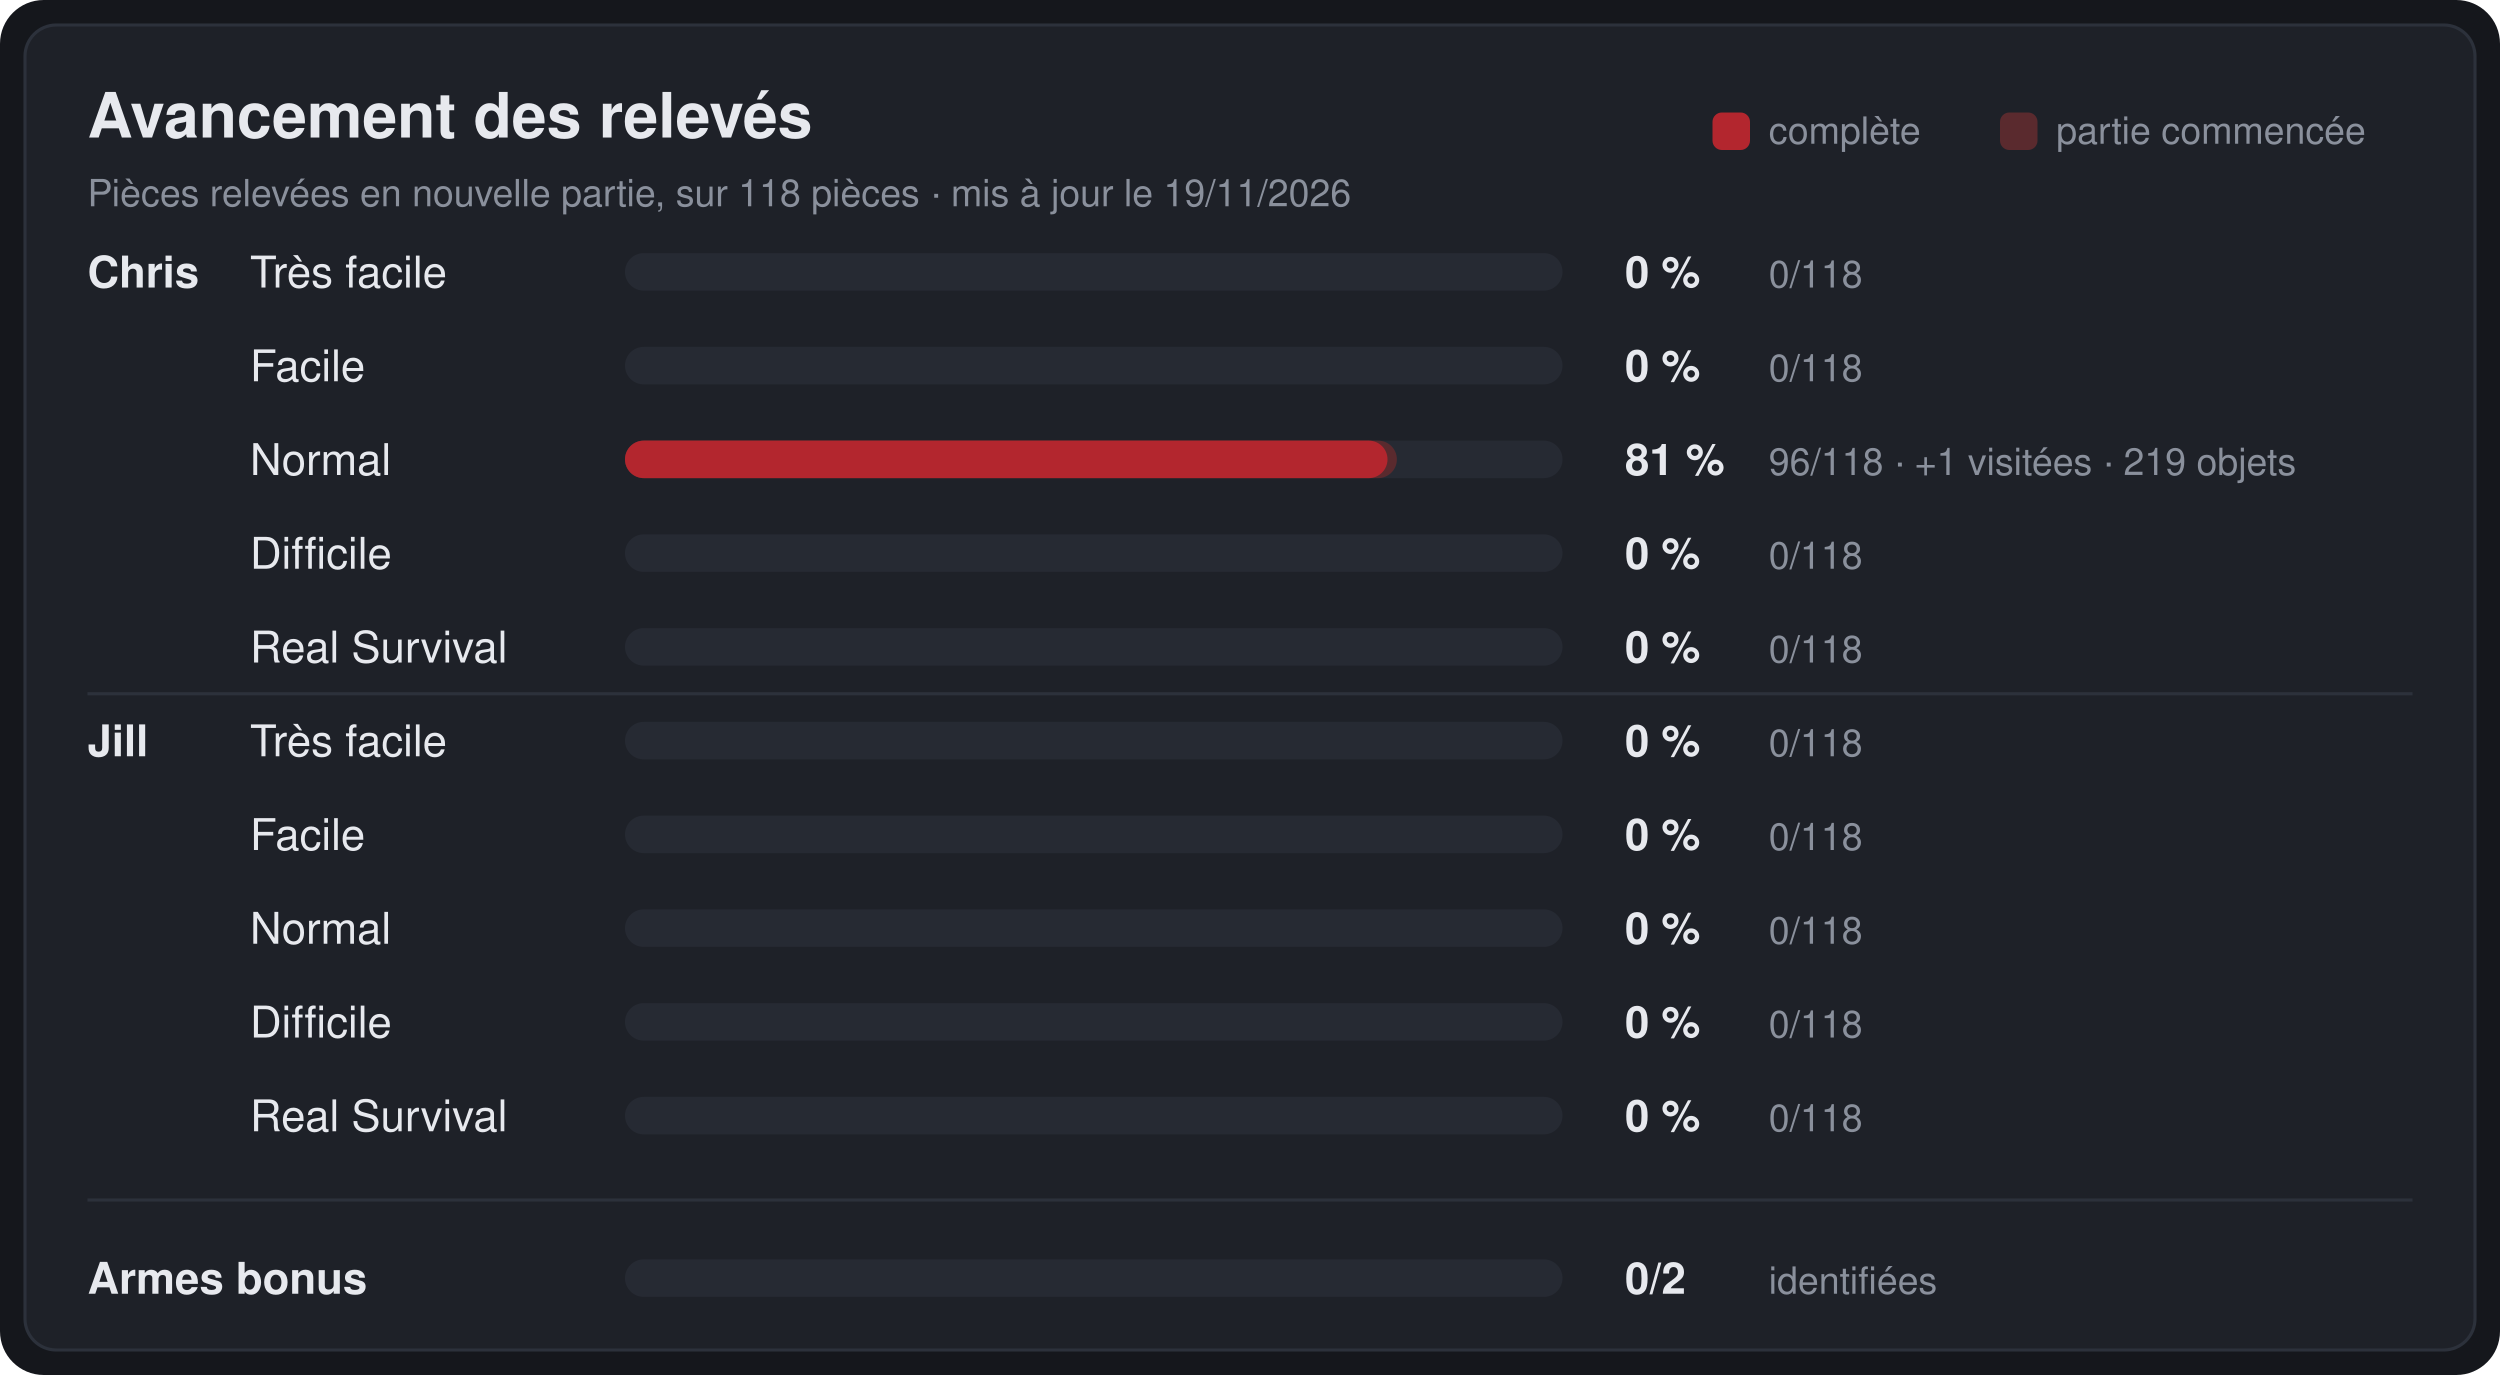
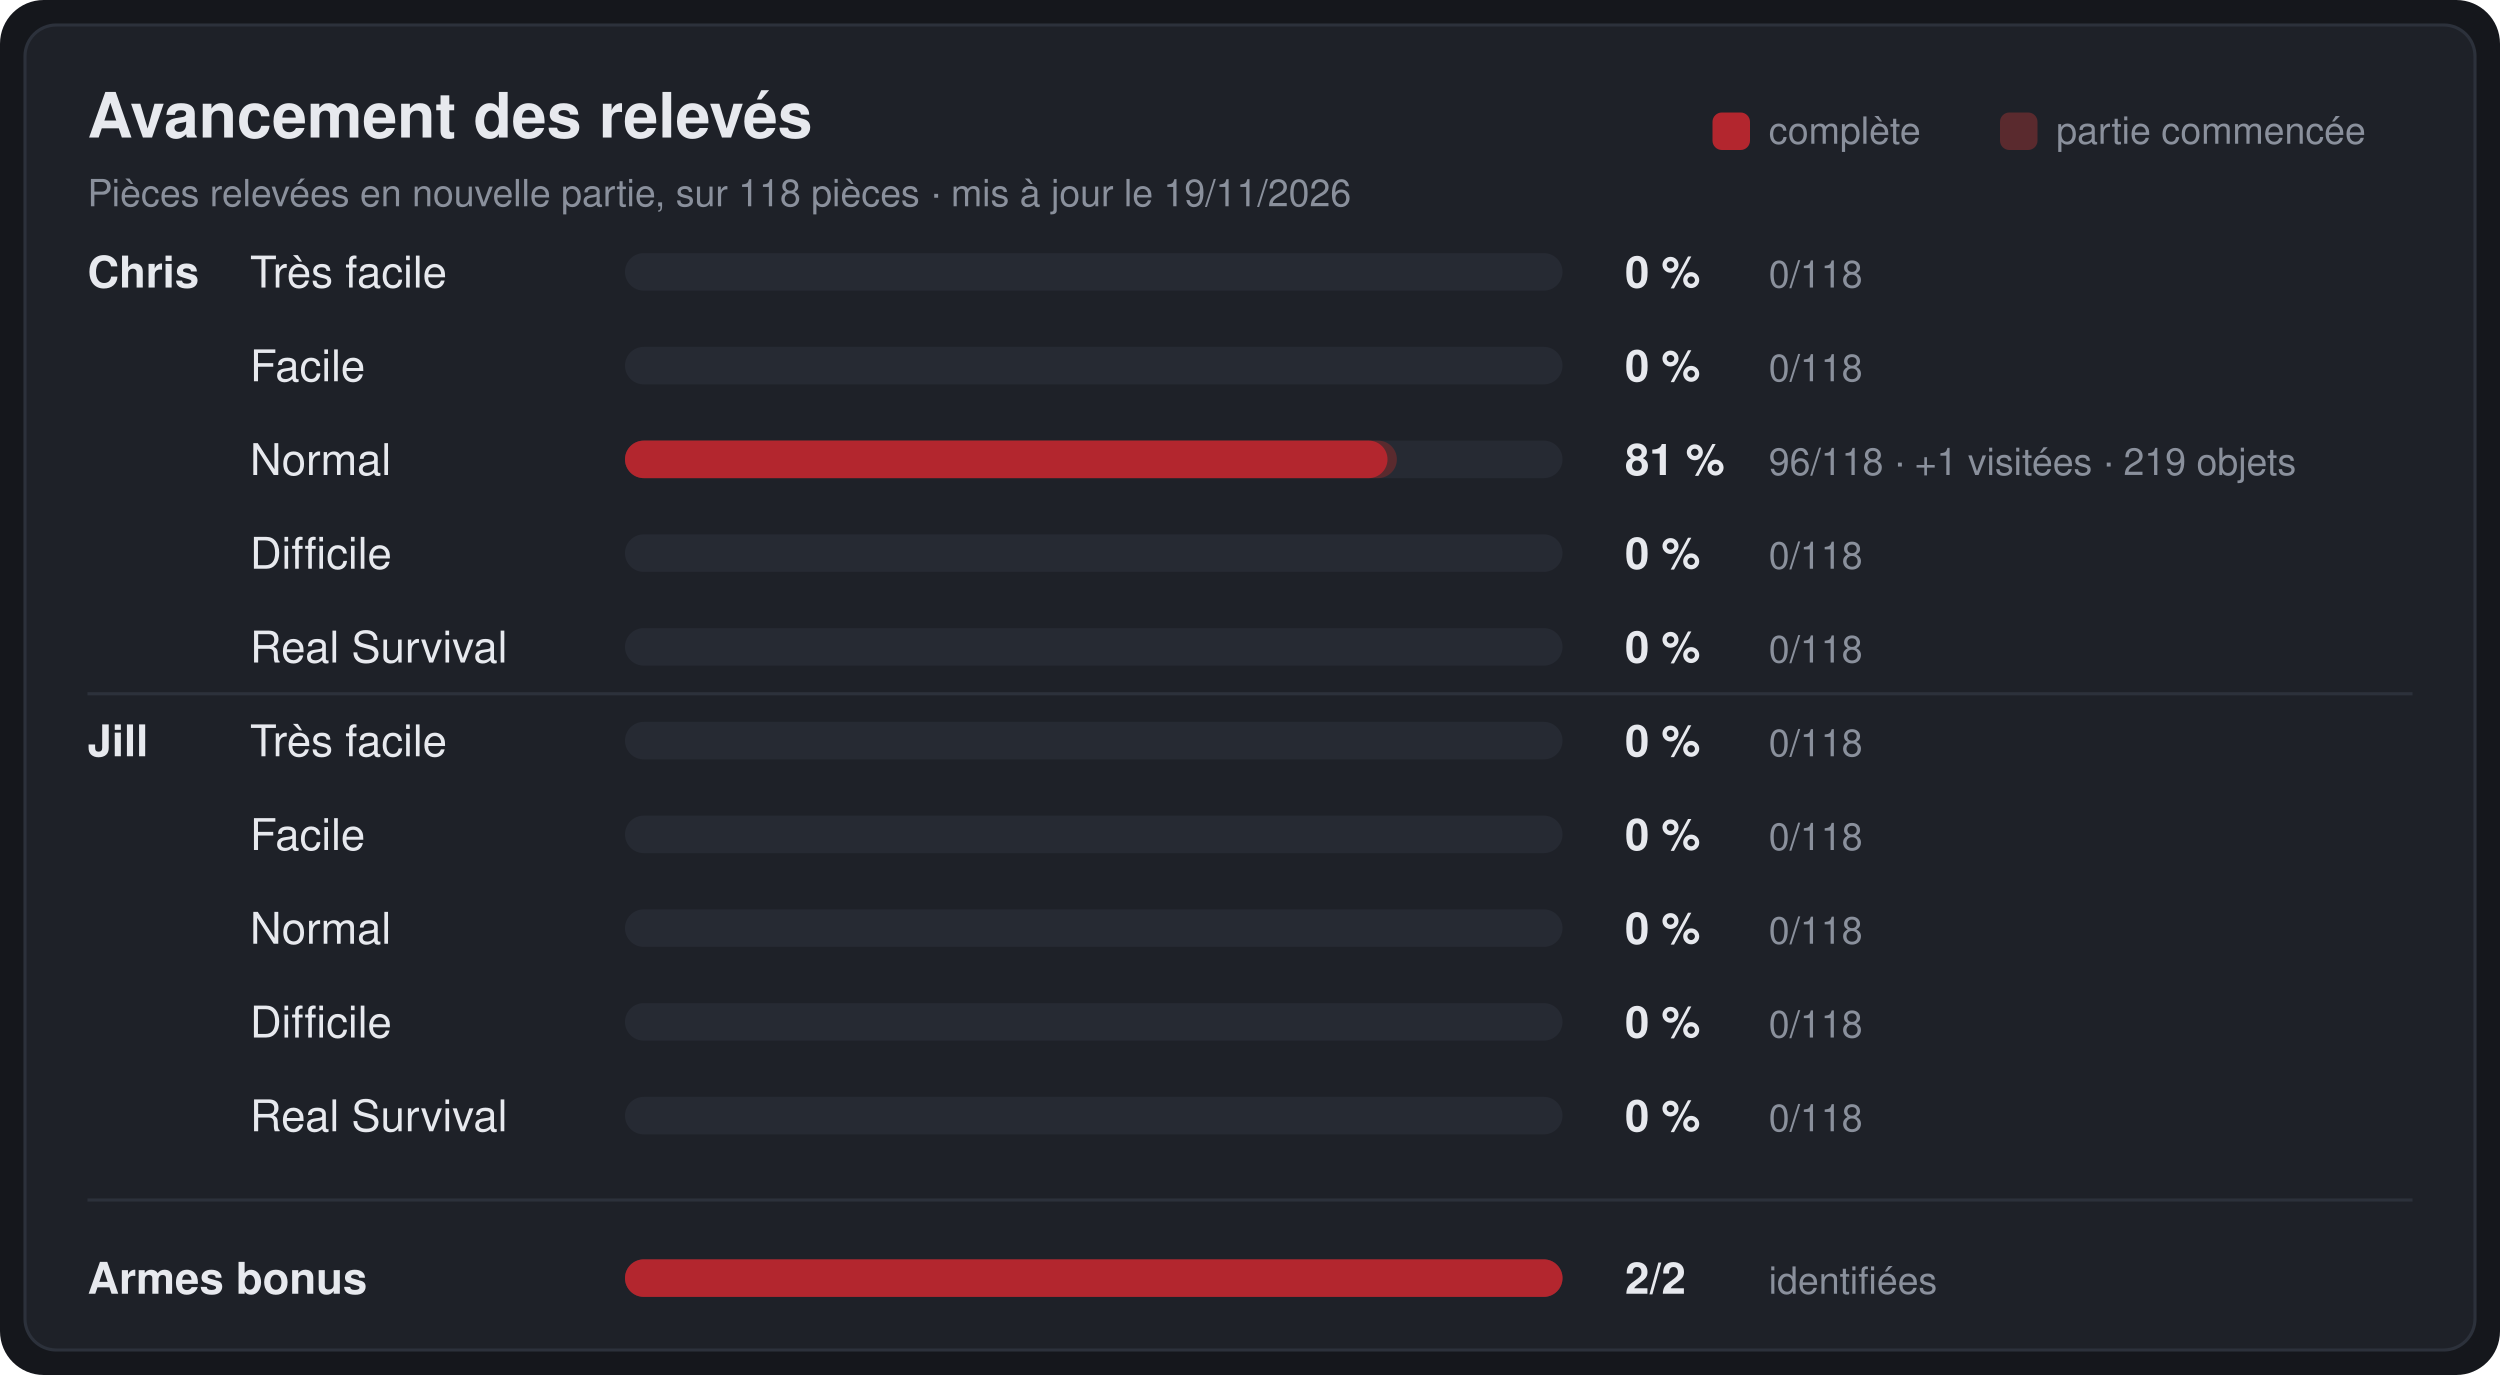
<svg xmlns="http://www.w3.org/2000/svg" width="800" height="440" viewBox="0 0 800 440" font-family="Segoe UI, Helvetica, Arial, sans-serif" role="img" aria-label="Avancement des relevés">
  <rect width="800" height="440" rx="14" fill="#15171c" />
  <rect x="8" y="8" width="784" height="424" rx="10" fill="#1e2128" stroke="#2c313b" />
  <text x="28" y="44" font-size="20" font-weight="700" fill="#e7e9ee">Avancement des relevés</text>
  <text x="28" y="66" font-size="12" fill="#8a909c">Pièces relevées en nouvelle partie, sur 118 pièces · mis à jour le 19/11/2026</text>
  <rect x="548" y="36" width="12" height="12" rx="3" fill="#b3262e" />
  <text x="566" y="46" font-size="12" fill="#8a909c">complète</text>
  <rect x="640" y="36" width="12" height="12" rx="3" fill="#5a2a2e" />
  <text x="658" y="46" font-size="12" fill="#8a909c">partie commencée</text>
  <text x="28" y="92" font-size="14" font-weight="700" fill="#e7e9ee">Chris</text>
  <text x="80" y="92" font-size="14" fill="#e7e9ee">Très facile</text>
  <rect x="200" y="81" width="300" height="12" rx="6" fill="#262a33" />
  <text x="520" y="92" font-size="14" font-weight="700" fill="#e7e9ee">0 %</text>
  <text x="566" y="92" font-size="12" fill="#8a909c">0/118</text>
  <text x="28" y="122" font-size="14" font-weight="700" fill="#e7e9ee" />
  <text x="80" y="122" font-size="14" fill="#e7e9ee">Facile</text>
  <rect x="200" y="111" width="300" height="12" rx="6" fill="#262a33" />
  <text x="520" y="122" font-size="14" font-weight="700" fill="#e7e9ee">0 %</text>
  <text x="566" y="122" font-size="12" fill="#8a909c">0/118</text>
  <text x="28" y="152" font-size="14" font-weight="700" fill="#e7e9ee" />
  <text x="80" y="152" font-size="14" fill="#e7e9ee">Normal</text>
  <rect x="200" y="141" width="300" height="12" rx="6" fill="#262a33" />
  <rect x="200" y="141" width="247" height="12" rx="6" fill="#5a2a2e" />
  <rect x="200" y="141" width="244" height="12" rx="6" fill="#b3262e" />
  <text x="520" y="152" font-size="14" font-weight="700" fill="#e7e9ee">81 %</text>
  <text x="566" y="152" font-size="12" fill="#8a909c">96/118 · +1 visitées · 219 objets</text>
  <text x="28" y="182" font-size="14" font-weight="700" fill="#e7e9ee" />
  <text x="80" y="182" font-size="14" fill="#e7e9ee">Difficile</text>
  <rect x="200" y="171" width="300" height="12" rx="6" fill="#262a33" />
  <text x="520" y="182" font-size="14" font-weight="700" fill="#e7e9ee">0 %</text>
  <text x="566" y="182" font-size="12" fill="#8a909c">0/118</text>
  <text x="28" y="212" font-size="14" font-weight="700" fill="#e7e9ee" />
  <text x="80" y="212" font-size="14" fill="#e7e9ee">Real Survival</text>
  <rect x="200" y="201" width="300" height="12" rx="6" fill="#262a33" />
  <text x="520" y="212" font-size="14" font-weight="700" fill="#e7e9ee">0 %</text>
  <text x="566" y="212" font-size="12" fill="#8a909c">0/118</text>
  <line x1="28" y1="222" x2="772" y2="222" stroke="#2c313b" />
  <text x="28" y="242" font-size="14" font-weight="700" fill="#e7e9ee">Jill</text>
  <text x="80" y="242" font-size="14" fill="#e7e9ee">Très facile</text>
  <rect x="200" y="231" width="300" height="12" rx="6" fill="#262a33" />
  <text x="520" y="242" font-size="14" font-weight="700" fill="#e7e9ee">0 %</text>
  <text x="566" y="242" font-size="12" fill="#8a909c">0/118</text>
  <text x="28" y="272" font-size="14" font-weight="700" fill="#e7e9ee" />
  <text x="80" y="272" font-size="14" fill="#e7e9ee">Facile</text>
  <rect x="200" y="261" width="300" height="12" rx="6" fill="#262a33" />
  <text x="520" y="272" font-size="14" font-weight="700" fill="#e7e9ee">0 %</text>
  <text x="566" y="272" font-size="12" fill="#8a909c">0/118</text>
  <text x="28" y="302" font-size="14" font-weight="700" fill="#e7e9ee" />
  <text x="80" y="302" font-size="14" fill="#e7e9ee">Normal</text>
  <rect x="200" y="291" width="300" height="12" rx="6" fill="#262a33" />
  <text x="520" y="302" font-size="14" font-weight="700" fill="#e7e9ee">0 %</text>
  <text x="566" y="302" font-size="12" fill="#8a909c">0/118</text>
  <text x="28" y="332" font-size="14" font-weight="700" fill="#e7e9ee" />
  <text x="80" y="332" font-size="14" fill="#e7e9ee">Difficile</text>
  <rect x="200" y="321" width="300" height="12" rx="6" fill="#262a33" />
  <text x="520" y="332" font-size="14" font-weight="700" fill="#e7e9ee">0 %</text>
  <text x="566" y="332" font-size="12" fill="#8a909c">0/118</text>
  <text x="28" y="362" font-size="14" font-weight="700" fill="#e7e9ee" />
  <text x="80" y="362" font-size="14" fill="#e7e9ee">Real Survival</text>
  <rect x="200" y="351" width="300" height="12" rx="6" fill="#262a33" />
  <text x="520" y="362" font-size="14" font-weight="700" fill="#e7e9ee">0 %</text>
  <text x="566" y="362" font-size="12" fill="#8a909c">0/118</text>
  <line x1="28" y1="384" x2="772" y2="384" stroke="#2c313b" />
  <text x="28" y="414" font-size="14" font-weight="700" fill="#e7e9ee">Armes bonus</text>
  <rect x="200" y="403" width="300" height="12" rx="6" fill="#262a33" />
-   <text x="520" y="414" font-size="14" font-weight="700" fill="#e7e9ee">0/2</text>
+   <rect x="200" y="403" width="300" height="12" rx="6" fill="#5a2a2e" />
+   <rect x="200" y="403" width="300" height="12" rx="6" fill="#b3262e" />
+   <text x="520" y="414" font-size="14" font-weight="700" fill="#e7e9ee">2/2</text>
  <text x="566" y="414" font-size="12" fill="#8a909c">identifiées</text>
</svg>
